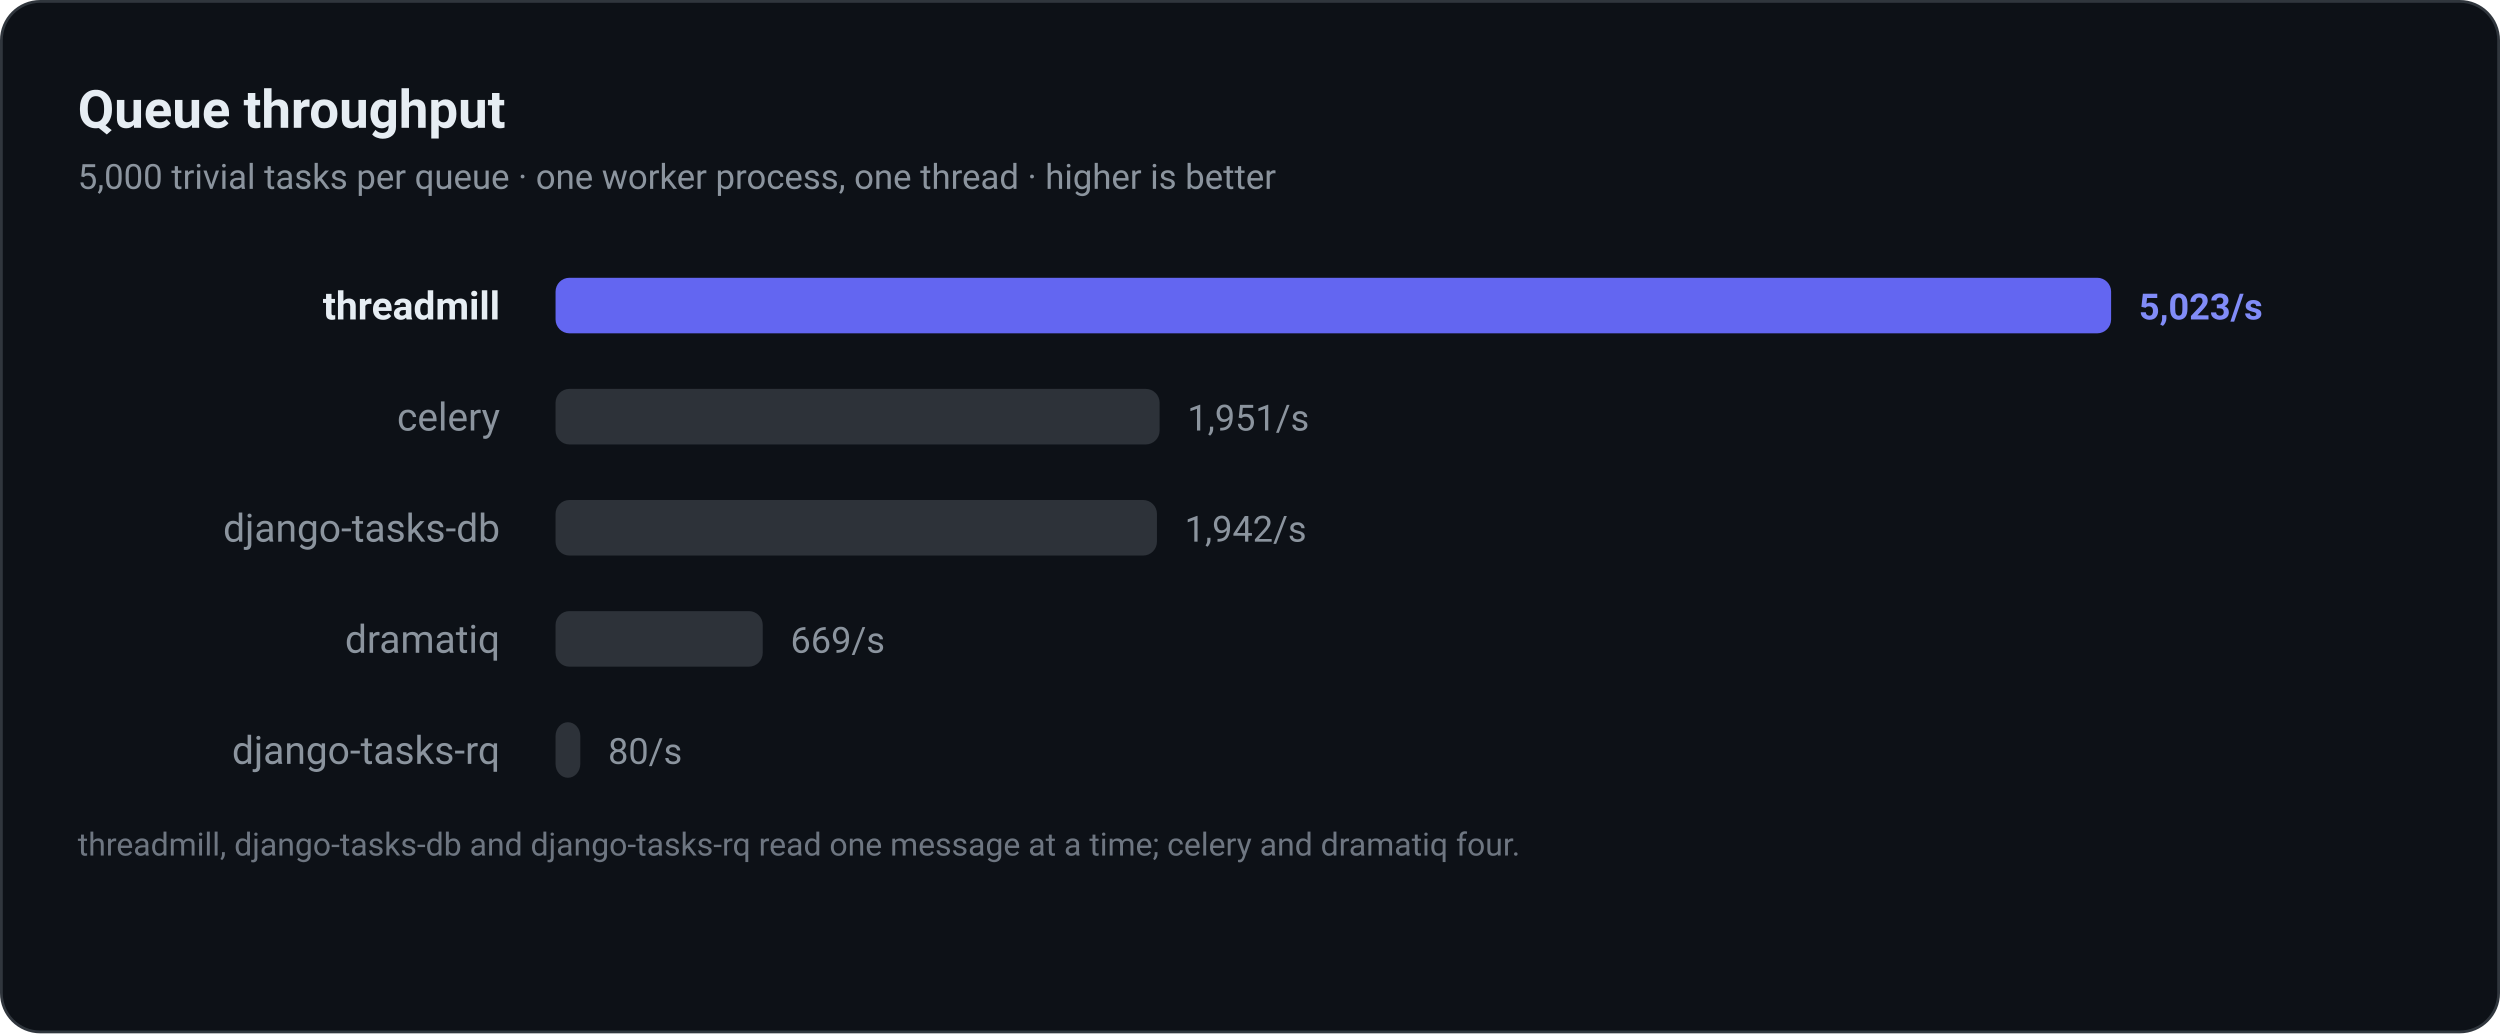
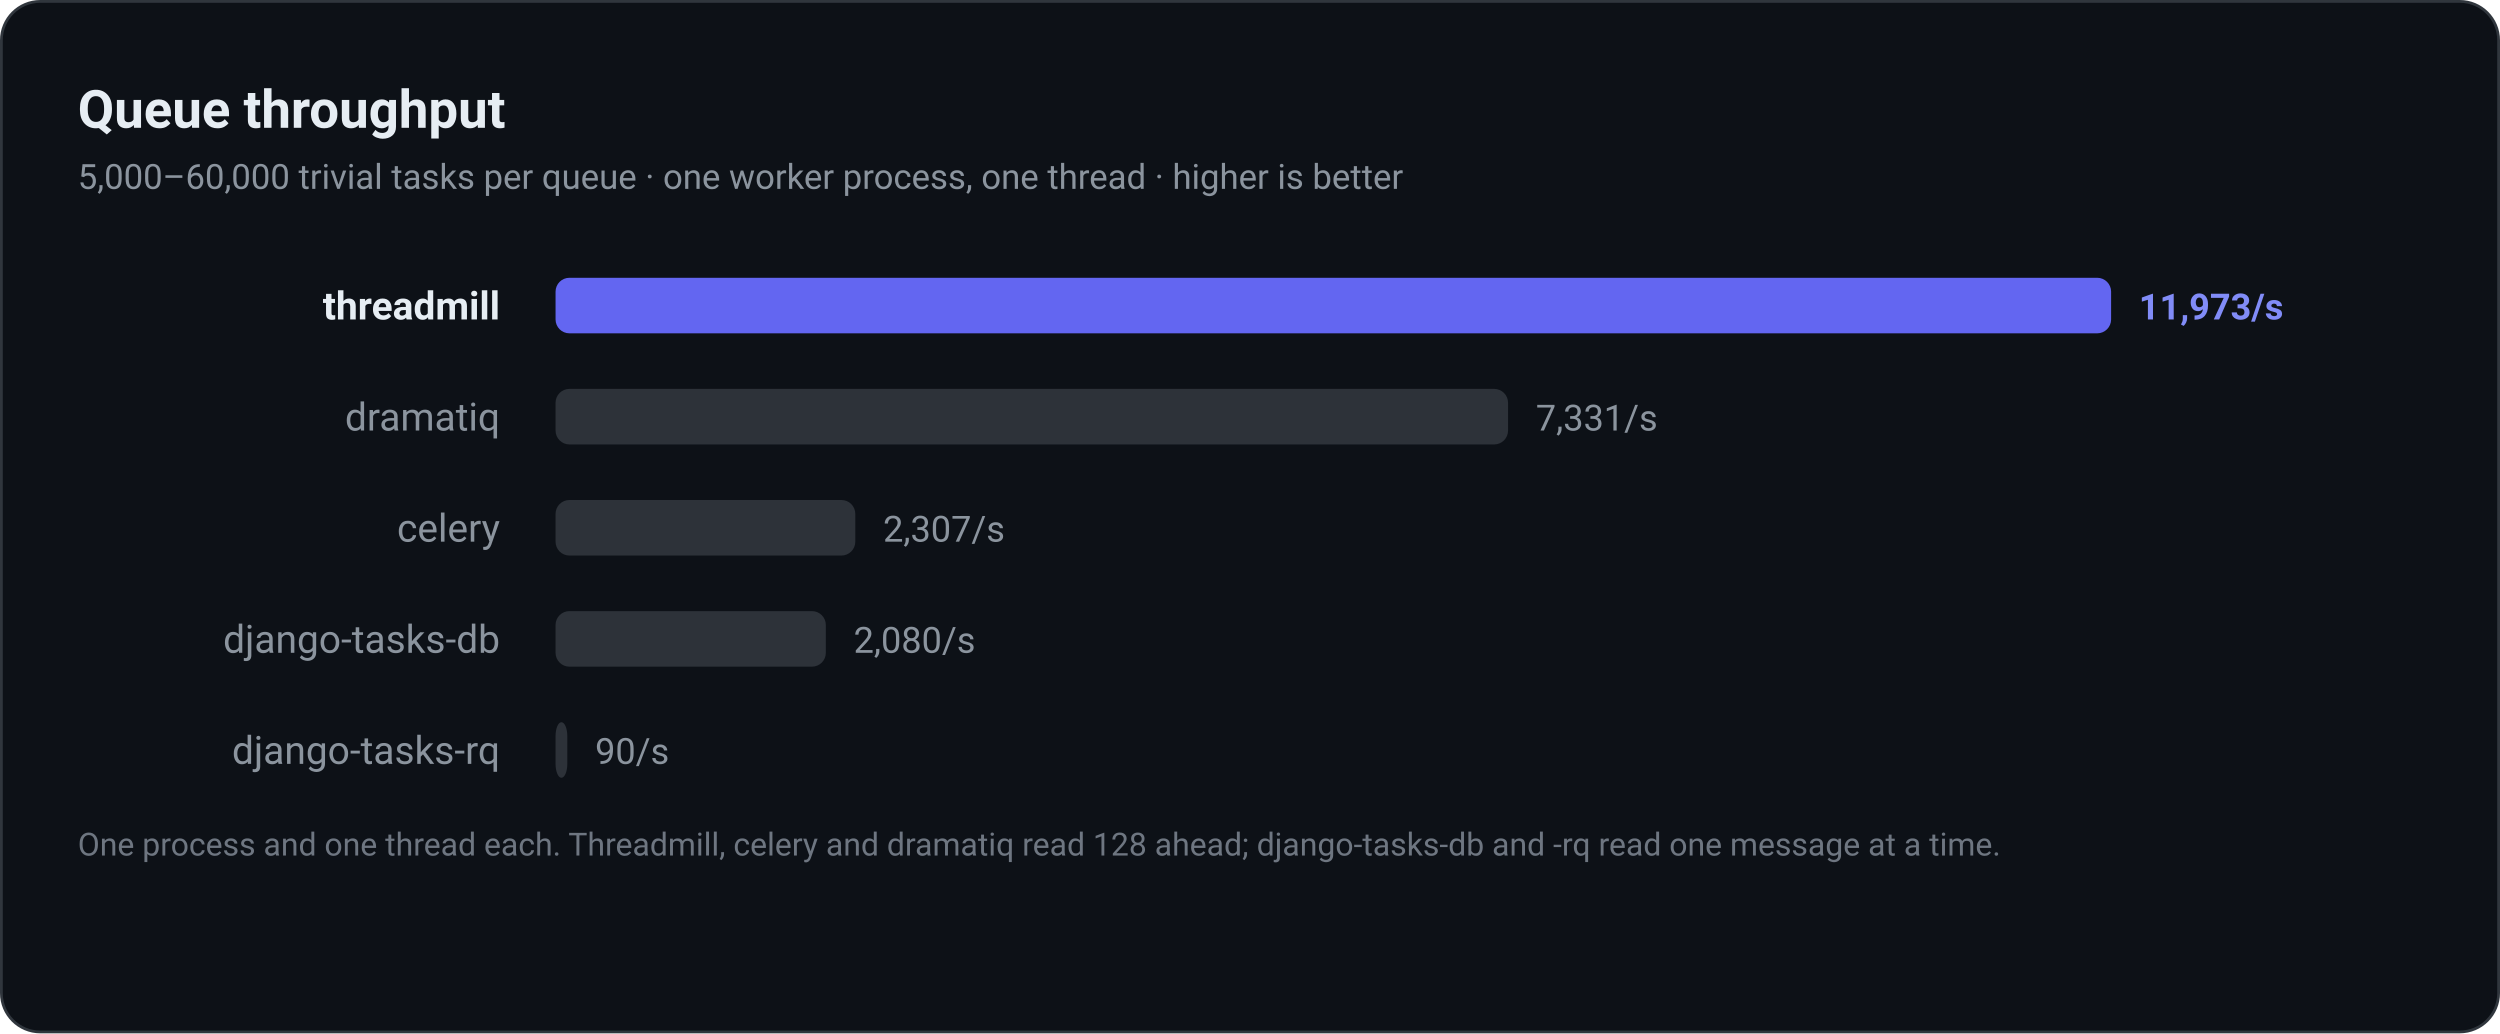
- <svg xmlns="http://www.w3.org/2000/svg" viewBox="0 0 900 372" width="900" height="372" role="img" aria-label="Tasks per second with one worker: threadmill 5,023, celery 1,951, django-tasks-db 1,942, dramatiq 669, django-tasks-rq 80.">
+ <svg xmlns="http://www.w3.org/2000/svg" viewBox="0 0 900 372" width="900" height="372" role="img" aria-label="Tasks per second with one worker: threadmill 11,973, dramatiq 7,331, celery 2,307, django-tasks-db 2,080, django-tasks-rq 90.">
  <style>svg{max-width:100%;height:auto}</style>
  <rect x="0.5" y="0.5" width="899" height="371" rx="14" fill="#0d1117" stroke="#30363d" />
  <text x="28" y="46" font-family="system-ui, -apple-system, &quot;Segoe UI&quot;, Roboto, &quot;Helvetica Neue&quot;, Arial, sans-serif" font-size="19" font-weight="700" fill="#e6edf3" text-anchor="start">Queue throughput</text>
-   <text x="28" y="68" font-family="system-ui, -apple-system, &quot;Segoe UI&quot;, Roboto, &quot;Helvetica Neue&quot;, Arial, sans-serif" font-size="12.5" font-weight="400" fill="#8b949e" text-anchor="start">5,000 trivial tasks per queue · one worker process, one thread · higher is better</text>
+   <text x="28" y="68" font-family="system-ui, -apple-system, &quot;Segoe UI&quot;, Roboto, &quot;Helvetica Neue&quot;, Arial, sans-serif" font-size="12.5" font-weight="400" fill="#8b949e" text-anchor="start">5,000–60,000 trivial tasks per queue · one worker process, one thread · higher is better</text>
  <text x="180" y="115" font-family="system-ui, -apple-system, &quot;Segoe UI&quot;, Roboto, &quot;Helvetica Neue&quot;, Arial, sans-serif" font-size="14" font-weight="700" fill="#e6edf3" text-anchor="end">threadmill</text>
  <rect x="200" y="100" width="560.00" height="20" rx="5" fill="#6366f1" opacity="1" />
-   <text x="770" y="115" font-family="system-ui, -apple-system, &quot;Segoe UI&quot;, Roboto, &quot;Helvetica Neue&quot;, Arial, sans-serif" font-size="13" font-weight="700" fill="#818cf8" text-anchor="start">5,023/s</text>
-   <text x="180" y="155" font-family="system-ui, -apple-system, &quot;Segoe UI&quot;, Roboto, &quot;Helvetica Neue&quot;, Arial, sans-serif" font-size="14" font-weight="400" fill="#8b949e" text-anchor="end">celery</text>
-   <rect x="200" y="140" width="217.46" height="20" rx="5" fill="#8b949e" opacity="0.25" />
-   <text x="427.465" y="155" font-family="system-ui, -apple-system, &quot;Segoe UI&quot;, Roboto, &quot;Helvetica Neue&quot;, Arial, sans-serif" font-size="13" font-weight="400" fill="#8b949e" text-anchor="start">1,951/s</text>
-   <text x="180" y="195" font-family="system-ui, -apple-system, &quot;Segoe UI&quot;, Roboto, &quot;Helvetica Neue&quot;, Arial, sans-serif" font-size="14" font-weight="400" fill="#8b949e" text-anchor="end">django-tasks-db</text>
-   <rect x="200" y="180" width="216.50" height="20" rx="5" fill="#8b949e" opacity="0.25" />
-   <text x="426.499" y="195" font-family="system-ui, -apple-system, &quot;Segoe UI&quot;, Roboto, &quot;Helvetica Neue&quot;, Arial, sans-serif" font-size="13" font-weight="400" fill="#8b949e" text-anchor="start">1,942/s</text>
-   <text x="180" y="235" font-family="system-ui, -apple-system, &quot;Segoe UI&quot;, Roboto, &quot;Helvetica Neue&quot;, Arial, sans-serif" font-size="14" font-weight="400" fill="#8b949e" text-anchor="end">dramatiq</text>
-   <rect x="200" y="220" width="74.58" height="20" rx="5" fill="#8b949e" opacity="0.25" />
-   <text x="284.583" y="235" font-family="system-ui, -apple-system, &quot;Segoe UI&quot;, Roboto, &quot;Helvetica Neue&quot;, Arial, sans-serif" font-size="13" font-weight="400" fill="#8b949e" text-anchor="start">669/s</text>
+   <text x="770" y="115" font-family="system-ui, -apple-system, &quot;Segoe UI&quot;, Roboto, &quot;Helvetica Neue&quot;, Arial, sans-serif" font-size="13" font-weight="700" fill="#818cf8" text-anchor="start">11,973/s</text>
+   <text x="180" y="155" font-family="system-ui, -apple-system, &quot;Segoe UI&quot;, Roboto, &quot;Helvetica Neue&quot;, Arial, sans-serif" font-size="14" font-weight="400" fill="#8b949e" text-anchor="end">dramatiq</text>
+   <rect x="200" y="140" width="342.90" height="20" rx="5" fill="#8b949e" opacity="0.25" />
+   <text x="552.899" y="155" font-family="system-ui, -apple-system, &quot;Segoe UI&quot;, Roboto, &quot;Helvetica Neue&quot;, Arial, sans-serif" font-size="13" font-weight="400" fill="#8b949e" text-anchor="start">7,331/s</text>
+   <text x="180" y="195" font-family="system-ui, -apple-system, &quot;Segoe UI&quot;, Roboto, &quot;Helvetica Neue&quot;, Arial, sans-serif" font-size="14" font-weight="400" fill="#8b949e" text-anchor="end">celery</text>
+   <rect x="200" y="180" width="107.91" height="20" rx="5" fill="#8b949e" opacity="0.25" />
+   <text x="317.91" y="195" font-family="system-ui, -apple-system, &quot;Segoe UI&quot;, Roboto, &quot;Helvetica Neue&quot;, Arial, sans-serif" font-size="13" font-weight="400" fill="#8b949e" text-anchor="start">2,307/s</text>
+   <text x="180" y="235" font-family="system-ui, -apple-system, &quot;Segoe UI&quot;, Roboto, &quot;Helvetica Neue&quot;, Arial, sans-serif" font-size="14" font-weight="400" fill="#8b949e" text-anchor="end">django-tasks-db</text>
+   <rect x="200" y="220" width="97.30" height="20" rx="5" fill="#8b949e" opacity="0.25" />
+   <text x="307.295" y="235" font-family="system-ui, -apple-system, &quot;Segoe UI&quot;, Roboto, &quot;Helvetica Neue&quot;, Arial, sans-serif" font-size="13" font-weight="400" fill="#8b949e" text-anchor="start">2,080/s</text>
  <text x="180" y="275" font-family="system-ui, -apple-system, &quot;Segoe UI&quot;, Roboto, &quot;Helvetica Neue&quot;, Arial, sans-serif" font-size="14" font-weight="400" fill="#8b949e" text-anchor="end">django-tasks-rq</text>
-   <rect x="200" y="260" width="8.91" height="20" rx="5" fill="#8b949e" opacity="0.25" />
-   <text x="218.905" y="275" font-family="system-ui, -apple-system, &quot;Segoe UI&quot;, Roboto, &quot;Helvetica Neue&quot;, Arial, sans-serif" font-size="13" font-weight="400" fill="#8b949e" text-anchor="start">80/s</text>
-   <text x="28" y="308" font-family="system-ui, -apple-system, &quot;Segoe UI&quot;, Roboto, &quot;Helvetica Neue&quot;, Arial, sans-serif" font-size="11.5" font-weight="400" fill="#6e7681" text-anchor="start">threadmill, django-tasks-db and django-tasks-rq read one message at a time; celery and dramatiq four.</text>
+   <rect x="200" y="260" width="4.23" height="20" rx="5" fill="#8b949e" opacity="0.25" />
+   <text x="214.23" y="275" font-family="system-ui, -apple-system, &quot;Segoe UI&quot;, Roboto, &quot;Helvetica Neue&quot;, Arial, sans-serif" font-size="13" font-weight="400" fill="#8b949e" text-anchor="start">90/s</text>
+   <text x="28" y="308" font-family="system-ui, -apple-system, &quot;Segoe UI&quot;, Roboto, &quot;Helvetica Neue&quot;, Arial, sans-serif" font-size="11.5" font-weight="400" fill="#6e7681" text-anchor="start">One process and one thread each. Threadmill, celery and dramatiq read 128 ahead; django-tasks-db and -rq read one message at a time.</text>
</svg>
